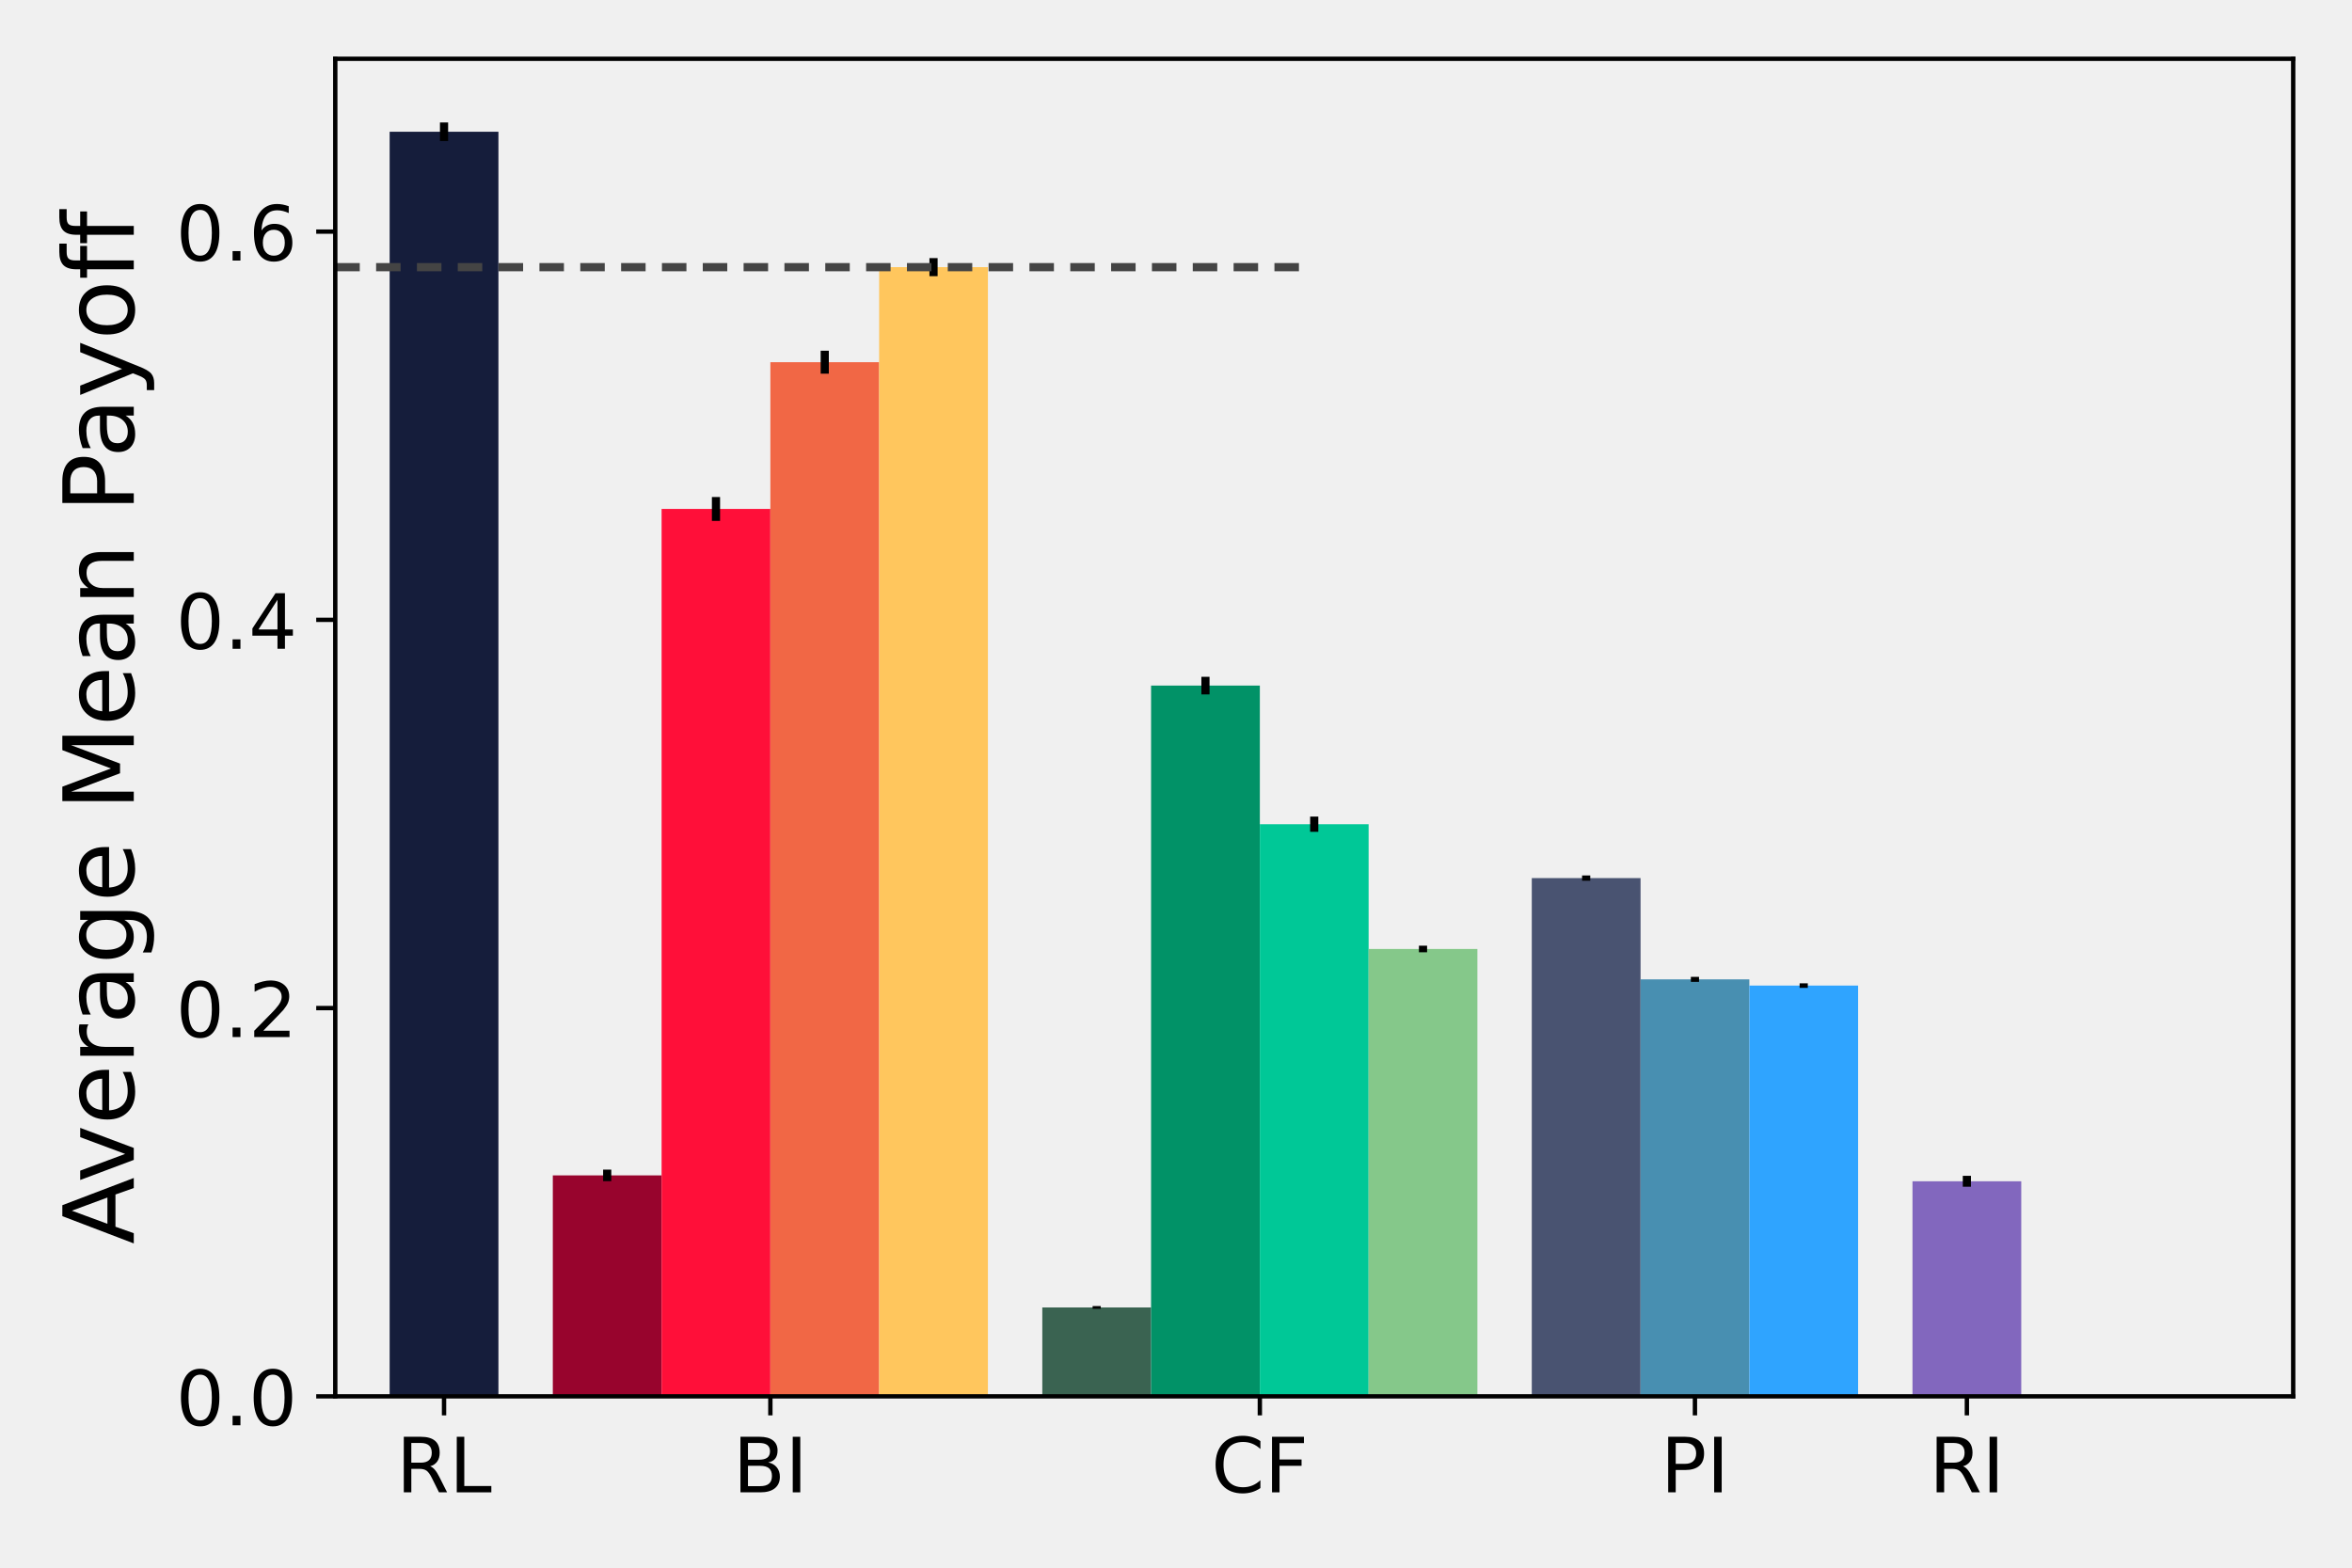
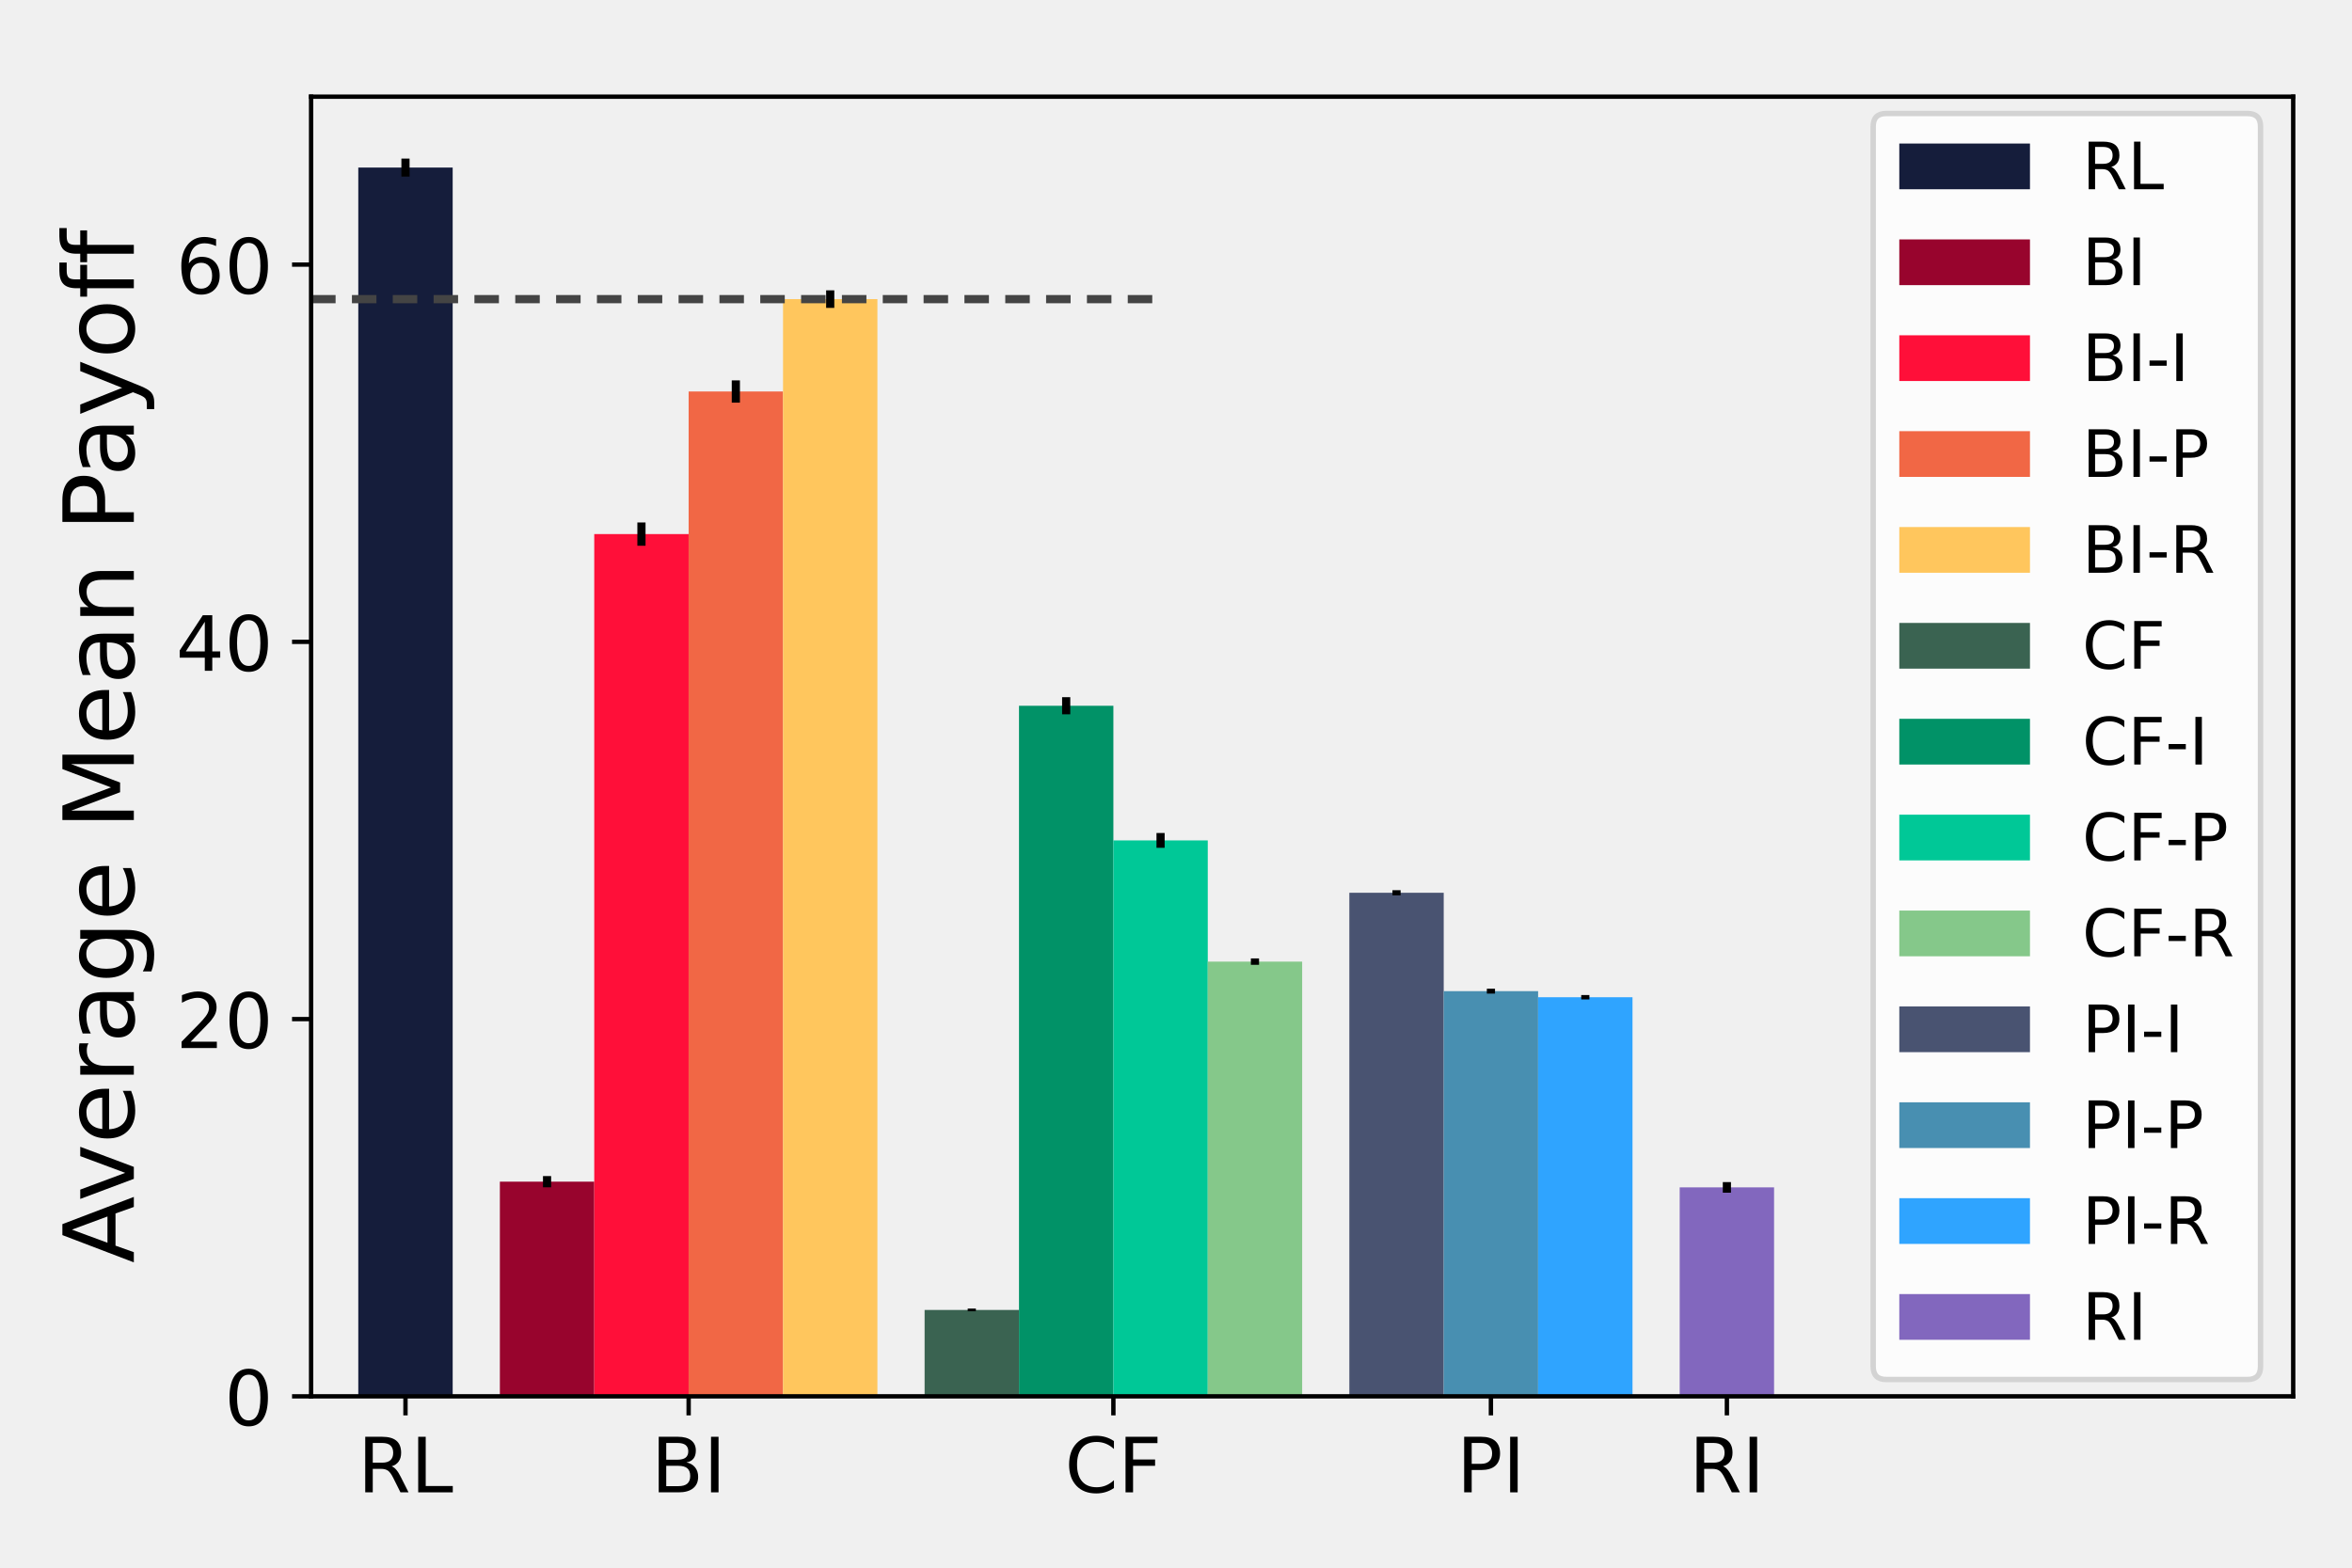
<svg xmlns="http://www.w3.org/2000/svg" xmlns:xlink="http://www.w3.org/1999/xlink" height="288pt" version="1.1" viewBox="0 0 432 288" width="432pt">
  <defs>
    <style type="text/css">*{stroke-linecap:butt;stroke-linejoin:round;}</style>
  </defs>
  <g id="figure_1">
    <g id="patch_1">
      <path d="M 0 288  L 432 288  L 432 0  L 0 0  z " style="fill:none;" />
    </g>
    <g id="axes_1">
      <g id="patch_2">
-         <path d="M 61.58 256.52  L 421.2 256.52  L 421.2 10.8  L 61.58 10.8  z " style="fill:none;" />
+         <path d="M 57.14 256.52  L 421.2 256.52  L 421.2 17.76  L 57.14 17.76  z " style="fill:none;" />
      </g>
      <g id="patch_3">
-         <path clip-path="url(#p130cad363d)" d="M 71.569 256.52  L 91.548 256.52  L 91.548 24.202  L 71.569 24.202  z " style="fill:#151d3b;" />
+         <path clip-path="url(#p5660dd20ec)" d="M 65.808 256.52  L 83.144 256.52  L 83.144 30.783  L 65.808 30.783  z " style="fill:#151d3b;" />
      </g>
      <g id="patch_4">
-         <path clip-path="url(#p130cad363d)" d="M 101.538 256.52  L 121.517 256.52  L 121.517 215.934  L 101.538 215.934  z " style="fill:#98042d;" />
+         <path clip-path="url(#p5660dd20ec)" d="M 91.812 256.52  L 109.149 256.52  L 109.149 217.084  L 91.812 217.084  z " style="fill:#98042d;" />
      </g>
      <g id="patch_5">
-         <path clip-path="url(#p130cad363d)" d="M 121.517 256.52  L 141.496 256.52  L 141.496 93.501  L 121.517 93.501  z " style="fill:#ff0f39;" />
+         <path clip-path="url(#p5660dd20ec)" d="M 109.149 256.52  L 126.485 256.52  L 126.485 98.119  L 109.149 98.119  z " style="fill:#ff0f39;" />
      </g>
      <g id="patch_6">
-         <path clip-path="url(#p130cad363d)" d="M 141.496 256.52  L 161.474 256.52  L 161.474 66.542  L 141.496 66.542  z " style="fill:#f16745;" />
+         <path clip-path="url(#p5660dd20ec)" d="M 126.485 256.52  L 143.821 256.52  L 143.821 71.924  L 126.485 71.924  z " style="fill:#f16745;" />
      </g>
      <g id="patch_7">
-         <path clip-path="url(#p130cad363d)" d="M 161.474 256.52  L 181.453 256.52  L 181.453 49.08  L 161.474 49.08  z " style="fill:#ffc65d;" />
+         <path clip-path="url(#p5660dd20ec)" d="M 143.821 256.52  L 161.157 256.52  L 161.157 54.955  L 143.821 54.955  z " style="fill:#ffc65d;" />
      </g>
      <g id="patch_8">
-         <path clip-path="url(#p130cad363d)" d="M 191.443 256.52  L 211.422 256.52  L 211.422 240.189  L 191.443 240.189  z " style="fill:#3a6351;" />
+         <path clip-path="url(#p5660dd20ec)" d="M 169.825 256.52  L 187.161 256.52  L 187.161 240.651  L 169.825 240.651  z " style="fill:#3a6351;" />
      </g>
      <g id="patch_9">
-         <path clip-path="url(#p130cad363d)" d="M 211.422 256.52  L 231.401 256.52  L 231.401 125.953  L 211.422 125.953  z " style="fill:#019267;" />
+         <path clip-path="url(#p5660dd20ec)" d="M 187.161 256.52  L 204.498 256.52  L 204.498 129.652  L 187.161 129.652  z " style="fill:#019267;" />
      </g>
      <g id="patch_10">
-         <path clip-path="url(#p130cad363d)" d="M 231.401 256.52  L 251.379 256.52  L 251.379 151.416  L 231.401 151.416  z " style="fill:#00c897;" />
+         <path clip-path="url(#p5660dd20ec)" d="M 204.498 256.52  L 221.834 256.52  L 221.834 154.393  L 204.498 154.393  z " style="fill:#00c897;" />
      </g>
      <g id="patch_11">
-         <path clip-path="url(#p130cad363d)" d="M 251.379 256.52  L 271.358 256.52  L 271.358 174.334  L 251.379 174.334  z " style="fill:#85c88a;" />
+         <path clip-path="url(#p5660dd20ec)" d="M 221.834 256.52  L 239.17 256.52  L 239.17 176.662  L 221.834 176.662  z " style="fill:#85c88a;" />
      </g>
      <g id="patch_12">
-         <path clip-path="url(#p130cad363d)" d="M 281.348 256.52  L 301.327 256.52  L 301.327 161.315  L 281.348 161.315  z " style="fill:#495371;" />
+         <path clip-path="url(#p5660dd20ec)" d="M 247.838 256.52  L 265.174 256.52  L 265.174 164.012  L 247.838 164.012  z " style="fill:#495371;" />
      </g>
      <g id="patch_13">
-         <path clip-path="url(#p130cad363d)" d="M 301.327 256.52  L 321.306 256.52  L 321.306 179.919  L 301.327 179.919  z " style="fill:#488fb1;" />
+         <path clip-path="url(#p5660dd20ec)" d="M 265.174 256.52  L 282.51 256.52  L 282.51 182.089  L 265.174 182.089  z " style="fill:#488fb1;" />
      </g>
      <g id="patch_14">
-         <path clip-path="url(#p130cad363d)" d="M 321.306 256.52  L 341.284 256.52  L 341.284 181.065  L 321.306 181.065  z " style="fill:#2fa4ff;" />
+         <path clip-path="url(#p5660dd20ec)" d="M 282.51 256.52  L 299.847 256.52  L 299.847 183.202  L 282.51 183.202  z " style="fill:#2fa4ff;" />
      </g>
      <g id="patch_15">
-         <path clip-path="url(#p130cad363d)" d="M 351.274 256.52  L 371.253 256.52  L 371.253 217.017  L 351.274 217.017  z " style="fill:#8267be;" />
+         <path clip-path="url(#p5660dd20ec)" d="M 308.515 256.52  L 325.851 256.52  L 325.851 218.136  L 308.515 218.136  z " style="fill:#8267be;" />
      </g>
      <g id="matplotlib.axis_1">
        <g id="xtick_1">
          <g id="line2d_1">
            <defs>
-               <path d="M 0 0  L 0 3.5  " id="mcaa1f9b601" style="stroke:#000000;stroke-width:0.8;" />
+               <path d="M 0 0  L 0 3.5  " id="m70859bfc08" style="stroke:#000000;stroke-width:0.8;" />
            </defs>
            <g>
-               <use style="stroke:#000000;stroke-width:0.8;" x="81.559" xlink:href="#mcaa1f9b601" y="256.52" />
+               <use style="stroke:#000000;stroke-width:0.8;" x="74.476" xlink:href="#m70859bfc08" y="256.52" />
            </g>
          </g>
          <g id="text_1">
-             <g transform="translate(72.79467 274.1578)scale(0.14 -0.14)">
+             <g transform="translate(65.71197 274.1578)scale(0.14 -0.14)">
              <defs>
                <path d="M 2841 2188  Q 3044 2119 3236 1894  Q 3428 1669 3622 1275  L 4263 0  L 3584 0  L 2988 1197  Q 2756 1666 2539 1819  Q 2322 1972 1947 1972  L 1259 1972  L 1259 0  L 628 0  L 628 4666  L 2053 4666  Q 2853 4666 3247 4331  Q 3641 3997 3641 3322  Q 3641 2881 3436 2590  Q 3231 2300 2841 2188  z M 1259 4147  L 1259 2491  L 2053 2491  Q 2509 2491 2742 2702  Q 2975 2913 2975 3322  Q 2975 3731 2742 3939  Q 2509 4147 2053 4147  L 1259 4147  z " id="DejaVuSans-52" transform="scale(0.015625)" />
                <path d="M 628 4666  L 1259 4666  L 1259 531  L 3531 531  L 3531 0  L 628 0  L 628 4666  z " id="DejaVuSans-4c" transform="scale(0.015625)" />
              </defs>
              <use xlink:href="#DejaVuSans-52" />
              <use x="69.482" xlink:href="#DejaVuSans-4c" />
            </g>
          </g>
        </g>
        <g id="xtick_2">
          <g id="line2d_2">
            <g>
-               <use style="stroke:#000000;stroke-width:0.8;" x="141.496" xlink:href="#mcaa1f9b601" y="256.52" />
+               <use style="stroke:#000000;stroke-width:0.8;" x="126.485" xlink:href="#m70859bfc08" y="256.52" />
            </g>
          </g>
          <g id="text_2">
-             <g transform="translate(134.6279 274.1578)scale(0.14 -0.14)">
+             <g transform="translate(119.6171 274.1578)scale(0.14 -0.14)">
              <defs>
                <path d="M 1259 2228  L 1259 519  L 2272 519  Q 2781 519 3026 730  Q 3272 941 3272 1375  Q 3272 1813 3026 2020  Q 2781 2228 2272 2228  L 1259 2228  z M 1259 4147  L 1259 2741  L 2194 2741  Q 2656 2741 2882 2914  Q 3109 3088 3109 3444  Q 3109 3797 2882 3972  Q 2656 4147 2194 4147  L 1259 4147  z M 628 4666  L 2241 4666  Q 2963 4666 3353 4366  Q 3744 4066 3744 3513  Q 3744 3084 3544 2831  Q 3344 2578 2956 2516  Q 3422 2416 3680 2098  Q 3938 1781 3938 1306  Q 3938 681 3513 340  Q 3088 0 2303 0  L 628 0  L 628 4666  z " id="DejaVuSans-42" transform="scale(0.015625)" />
                <path d="M 628 4666  L 1259 4666  L 1259 0  L 628 0  L 628 4666  z " id="DejaVuSans-49" transform="scale(0.015625)" />
              </defs>
              <use xlink:href="#DejaVuSans-42" />
              <use x="68.604" xlink:href="#DejaVuSans-49" />
            </g>
          </g>
        </g>
        <g id="xtick_3">
          <g id="line2d_3">
            <g>
-               <use style="stroke:#000000;stroke-width:0.8;" x="231.401" xlink:href="#mcaa1f9b601" y="256.52" />
+               <use style="stroke:#000000;stroke-width:0.8;" x="204.498" xlink:href="#m70859bfc08" y="256.52" />
            </g>
          </g>
          <g id="text_3">
-             <g transform="translate(222.4865 274.1578)scale(0.14 -0.14)">
+             <g transform="translate(195.5836 274.1578)scale(0.14 -0.14)">
              <defs>
                <path d="M 4122 4306  L 4122 3641  Q 3803 3938 3442 4084  Q 3081 4231 2675 4231  Q 1875 4231 1450 3742  Q 1025 3253 1025 2328  Q 1025 1406 1450 917  Q 1875 428 2675 428  Q 3081 428 3442 575  Q 3803 722 4122 1019  L 4122 359  Q 3791 134 3420 21  Q 3050 -91 2638 -91  Q 1578 -91 968 557  Q 359 1206 359 2328  Q 359 3453 968 4101  Q 1578 4750 2638 4750  Q 3056 4750 3426 4639  Q 3797 4528 4122 4306  z " id="DejaVuSans-43" transform="scale(0.015625)" />
                <path d="M 628 4666  L 3309 4666  L 3309 4134  L 1259 4134  L 1259 2759  L 3109 2759  L 3109 2228  L 1259 2228  L 1259 0  L 628 0  L 628 4666  z " id="DejaVuSans-46" transform="scale(0.015625)" />
              </defs>
              <use xlink:href="#DejaVuSans-43" />
              <use x="69.824" xlink:href="#DejaVuSans-46" />
            </g>
          </g>
        </g>
        <g id="xtick_4">
          <g id="line2d_4">
            <g>
-               <use style="stroke:#000000;stroke-width:0.8;" x="311.316" xlink:href="#mcaa1f9b601" y="256.52" />
+               <use style="stroke:#000000;stroke-width:0.8;" x="273.842" xlink:href="#m70859bfc08" y="256.52" />
            </g>
          </g>
          <g id="text_4">
-             <g transform="translate(305.0303 274.1578)scale(0.14 -0.14)">
+             <g transform="translate(267.5566 274.1578)scale(0.14 -0.14)">
              <defs>
                <path d="M 1259 4147  L 1259 2394  L 2053 2394  Q 2494 2394 2734 2622  Q 2975 2850 2975 3272  Q 2975 3691 2734 3919  Q 2494 4147 2053 4147  L 1259 4147  z M 628 4666  L 2053 4666  Q 2838 4666 3239 4311  Q 3641 3956 3641 3272  Q 3641 2581 3239 2228  Q 2838 1875 2053 1875  L 1259 1875  L 1259 0  L 628 0  L 628 4666  z " id="DejaVuSans-50" transform="scale(0.015625)" />
              </defs>
              <use xlink:href="#DejaVuSans-50" />
              <use x="60.303" xlink:href="#DejaVuSans-49" />
            </g>
          </g>
        </g>
        <g id="xtick_5">
          <g id="line2d_5">
            <g>
-               <use style="stroke:#000000;stroke-width:0.8;" x="361.263" xlink:href="#mcaa1f9b601" y="256.52" />
+               <use style="stroke:#000000;stroke-width:0.8;" x="317.183" xlink:href="#m70859bfc08" y="256.52" />
            </g>
          </g>
          <g id="text_5">
-             <g transform="translate(354.3344 274.1578)scale(0.14 -0.14)">
+             <g transform="translate(310.254 274.1578)scale(0.14 -0.14)">
              <use xlink:href="#DejaVuSans-52" />
              <use x="69.482" xlink:href="#DejaVuSans-49" />
            </g>
          </g>
        </g>
      </g>
      <g id="matplotlib.axis_2">
        <g id="ytick_1">
          <g id="line2d_6">
            <defs>
-               <path d="M 0 0  L -3.5 0  " id="m32a6c9074b" style="stroke:#000000;stroke-width:0.8;" />
+               <path d="M 0 0  L -3.5 0  " id="m1082083382" style="stroke:#000000;stroke-width:0.8;" />
            </defs>
            <g>
-               <use style="stroke:#000000;stroke-width:0.8;" x="61.58" xlink:href="#m32a6c9074b" y="256.52" />
+               <use style="stroke:#000000;stroke-width:0.8;" x="57.14" xlink:href="#m1082083382" y="256.52" />
            </g>
          </g>
          <g id="text_6">
-             <g transform="translate(32.31562 261.8389)scale(0.14 -0.14)">
+             <g transform="translate(41.2325 261.8389)scale(0.14 -0.14)">
              <defs>
                <path d="M 2034 4250  Q 1547 4250 1301 3770  Q 1056 3291 1056 2328  Q 1056 1369 1301 889  Q 1547 409 2034 409  Q 2525 409 2770 889  Q 3016 1369 3016 2328  Q 3016 3291 2770 3770  Q 2525 4250 2034 4250  z M 2034 4750  Q 2819 4750 3233 4129  Q 3647 3509 3647 2328  Q 3647 1150 3233 529  Q 2819 -91 2034 -91  Q 1250 -91 836 529  Q 422 1150 422 2328  Q 422 3509 836 4129  Q 1250 4750 2034 4750  z " id="DejaVuSans-30" transform="scale(0.015625)" />
-                 <path d="M 684 794  L 1344 794  L 1344 0  L 684 0  L 684 794  z " id="DejaVuSans-2e" transform="scale(0.015625)" />
              </defs>
              <use xlink:href="#DejaVuSans-30" />
-               <use x="63.623" xlink:href="#DejaVuSans-2e" />
-               <use x="95.41" xlink:href="#DejaVuSans-30" />
            </g>
          </g>
        </g>
        <g id="ytick_2">
          <g id="line2d_7">
            <g>
-               <use style="stroke:#000000;stroke-width:0.8;" x="61.58" xlink:href="#m32a6c9074b" y="185.196" />
+               <use style="stroke:#000000;stroke-width:0.8;" x="57.14" xlink:href="#m1082083382" y="187.216" />
            </g>
          </g>
          <g id="text_7">
-             <g transform="translate(32.31562 190.5145)scale(0.14 -0.14)">
+             <g transform="translate(32.325 192.5347)scale(0.14 -0.14)">
              <defs>
                <path d="M 1228 531  L 3431 531  L 3431 0  L 469 0  L 469 531  Q 828 903 1448 1529  Q 2069 2156 2228 2338  Q 2531 2678 2651 2914  Q 2772 3150 2772 3378  Q 2772 3750 2511 3984  Q 2250 4219 1831 4219  Q 1534 4219 1204 4116  Q 875 4013 500 3803  L 500 4441  Q 881 4594 1212 4672  Q 1544 4750 1819 4750  Q 2544 4750 2975 4387  Q 3406 4025 3406 3419  Q 3406 3131 3298 2873  Q 3191 2616 2906 2266  Q 2828 2175 2409 1742  Q 1991 1309 1228 531  z " id="DejaVuSans-32" transform="scale(0.015625)" />
              </defs>
-               <use xlink:href="#DejaVuSans-30" />
-               <use x="63.623" xlink:href="#DejaVuSans-2e" />
-               <use x="95.41" xlink:href="#DejaVuSans-32" />
+               <use xlink:href="#DejaVuSans-32" />
+               <use x="63.623" xlink:href="#DejaVuSans-30" />
            </g>
          </g>
        </g>
        <g id="ytick_3">
          <g id="line2d_8">
            <g>
-               <use style="stroke:#000000;stroke-width:0.8;" x="61.58" xlink:href="#m32a6c9074b" y="113.871" />
+               <use style="stroke:#000000;stroke-width:0.8;" x="57.14" xlink:href="#m1082083382" y="117.912" />
            </g>
          </g>
          <g id="text_8">
-             <g transform="translate(32.31562 119.1901)scale(0.14 -0.14)">
+             <g transform="translate(32.325 123.2305)scale(0.14 -0.14)">
              <defs>
                <path d="M 2419 4116  L 825 1625  L 2419 1625  L 2419 4116  z M 2253 4666  L 3047 4666  L 3047 1625  L 3713 1625  L 3713 1100  L 3047 1100  L 3047 0  L 2419 0  L 2419 1100  L 313 1100  L 313 1709  L 2253 4666  z " id="DejaVuSans-34" transform="scale(0.015625)" />
              </defs>
-               <use xlink:href="#DejaVuSans-30" />
-               <use x="63.623" xlink:href="#DejaVuSans-2e" />
-               <use x="95.41" xlink:href="#DejaVuSans-34" />
+               <use xlink:href="#DejaVuSans-34" />
+               <use x="63.623" xlink:href="#DejaVuSans-30" />
            </g>
          </g>
        </g>
        <g id="ytick_4">
          <g id="line2d_9">
            <g>
-               <use style="stroke:#000000;stroke-width:0.8;" x="61.58" xlink:href="#m32a6c9074b" y="42.547" />
+               <use style="stroke:#000000;stroke-width:0.8;" x="57.14" xlink:href="#m1082083382" y="48.607" />
            </g>
          </g>
          <g id="text_9">
-             <g transform="translate(32.31562 47.86568)scale(0.14 -0.14)">
+             <g transform="translate(32.325 53.92637)scale(0.14 -0.14)">
              <defs>
                <path d="M 2113 2584  Q 1688 2584 1439 2293  Q 1191 2003 1191 1497  Q 1191 994 1439 701  Q 1688 409 2113 409  Q 2538 409 2786 701  Q 3034 994 3034 1497  Q 3034 2003 2786 2293  Q 2538 2584 2113 2584  z M 3366 4563  L 3366 3988  Q 3128 4100 2886 4159  Q 2644 4219 2406 4219  Q 1781 4219 1451 3797  Q 1122 3375 1075 2522  Q 1259 2794 1537 2939  Q 1816 3084 2150 3084  Q 2853 3084 3261 2657  Q 3669 2231 3669 1497  Q 3669 778 3244 343  Q 2819 -91 2113 -91  Q 1303 -91 875 529  Q 447 1150 447 2328  Q 447 3434 972 4092  Q 1497 4750 2381 4750  Q 2619 4750 2861 4703  Q 3103 4656 3366 4563  z " id="DejaVuSans-36" transform="scale(0.015625)" />
              </defs>
-               <use xlink:href="#DejaVuSans-30" />
-               <use x="63.623" xlink:href="#DejaVuSans-2e" />
-               <use x="95.41" xlink:href="#DejaVuSans-36" />
+               <use xlink:href="#DejaVuSans-36" />
+               <use x="63.623" xlink:href="#DejaVuSans-30" />
            </g>
          </g>
        </g>
        <g id="text_10">
-           <g transform="translate(24.57219 228.5692)rotate(-90)scale(0.18 -0.18)">
+           <g transform="translate(24.58156 232.0492)rotate(-90)scale(0.18 -0.18)">
            <defs>
              <path d="M 2188 4044  L 1331 1722  L 3047 1722  L 2188 4044  z M 1831 4666  L 2547 4666  L 4325 0  L 3669 0  L 3244 1197  L 1141 1197  L 716 0  L 50 0  L 1831 4666  z " id="DejaVuSans-41" transform="scale(0.015625)" />
              <path d="M 191 3500  L 800 3500  L 1894 563  L 2988 3500  L 3597 3500  L 2284 0  L 1503 0  L 191 3500  z " id="DejaVuSans-76" transform="scale(0.015625)" />
              <path d="M 3597 1894  L 3597 1613  L 953 1613  Q 991 1019 1311 708  Q 1631 397 2203 397  Q 2534 397 2845 478  Q 3156 559 3463 722  L 3463 178  Q 3153 47 2828 -22  Q 2503 -91 2169 -91  Q 1331 -91 842 396  Q 353 884 353 1716  Q 353 2575 817 3079  Q 1281 3584 2069 3584  Q 2775 3584 3186 3129  Q 3597 2675 3597 1894  z M 3022 2063  Q 3016 2534 2758 2815  Q 2500 3097 2075 3097  Q 1594 3097 1305 2825  Q 1016 2553 972 2059  L 3022 2063  z " id="DejaVuSans-65" transform="scale(0.015625)" />
              <path d="M 2631 2963  Q 2534 3019 2420 3045  Q 2306 3072 2169 3072  Q 1681 3072 1420 2755  Q 1159 2438 1159 1844  L 1159 0  L 581 0  L 581 3500  L 1159 3500  L 1159 2956  Q 1341 3275 1631 3429  Q 1922 3584 2338 3584  Q 2397 3584 2469 3576  Q 2541 3569 2628 3553  L 2631 2963  z " id="DejaVuSans-72" transform="scale(0.015625)" />
              <path d="M 2194 1759  Q 1497 1759 1228 1600  Q 959 1441 959 1056  Q 959 750 1161 570  Q 1363 391 1709 391  Q 2188 391 2477 730  Q 2766 1069 2766 1631  L 2766 1759  L 2194 1759  z M 3341 1997  L 3341 0  L 2766 0  L 2766 531  Q 2569 213 2275 61  Q 1981 -91 1556 -91  Q 1019 -91 701 211  Q 384 513 384 1019  Q 384 1609 779 1909  Q 1175 2209 1959 2209  L 2766 2209  L 2766 2266  Q 2766 2663 2505 2880  Q 2244 3097 1772 3097  Q 1472 3097 1187 3025  Q 903 2953 641 2809  L 641 3341  Q 956 3463 1253 3523  Q 1550 3584 1831 3584  Q 2591 3584 2966 3190  Q 3341 2797 3341 1997  z " id="DejaVuSans-61" transform="scale(0.015625)" />
              <path d="M 2906 1791  Q 2906 2416 2648 2759  Q 2391 3103 1925 3103  Q 1463 3103 1205 2759  Q 947 2416 947 1791  Q 947 1169 1205 825  Q 1463 481 1925 481  Q 2391 481 2648 825  Q 2906 1169 2906 1791  z M 3481 434  Q 3481 -459 3084 -895  Q 2688 -1331 1869 -1331  Q 1566 -1331 1297 -1286  Q 1028 -1241 775 -1147  L 775 -588  Q 1028 -725 1275 -790  Q 1522 -856 1778 -856  Q 2344 -856 2625 -561  Q 2906 -266 2906 331  L 2906 616  Q 2728 306 2450 153  Q 2172 0 1784 0  Q 1141 0 747 490  Q 353 981 353 1791  Q 353 2603 747 3093  Q 1141 3584 1784 3584  Q 2172 3584 2450 3431  Q 2728 3278 2906 2969  L 2906 3500  L 3481 3500  L 3481 434  z " id="DejaVuSans-67" transform="scale(0.015625)" />
              <path id="DejaVuSans-20" transform="scale(0.015625)" />
              <path d="M 628 4666  L 1569 4666  L 2759 1491  L 3956 4666  L 4897 4666  L 4897 0  L 4281 0  L 4281 4097  L 3078 897  L 2444 897  L 1241 4097  L 1241 0  L 628 0  L 628 4666  z " id="DejaVuSans-4d" transform="scale(0.015625)" />
              <path d="M 3513 2113  L 3513 0  L 2938 0  L 2938 2094  Q 2938 2591 2744 2837  Q 2550 3084 2163 3084  Q 1697 3084 1428 2787  Q 1159 2491 1159 1978  L 1159 0  L 581 0  L 581 3500  L 1159 3500  L 1159 2956  Q 1366 3272 1645 3428  Q 1925 3584 2291 3584  Q 2894 3584 3203 3211  Q 3513 2838 3513 2113  z " id="DejaVuSans-6e" transform="scale(0.015625)" />
              <path d="M 2059 -325  Q 1816 -950 1584 -1140  Q 1353 -1331 966 -1331  L 506 -1331  L 506 -850  L 844 -850  Q 1081 -850 1212 -737  Q 1344 -625 1503 -206  L 1606 56  L 191 3500  L 800 3500  L 1894 763  L 2988 3500  L 3597 3500  L 2059 -325  z " id="DejaVuSans-79" transform="scale(0.015625)" />
              <path d="M 1959 3097  Q 1497 3097 1228 2736  Q 959 2375 959 1747  Q 959 1119 1226 758  Q 1494 397 1959 397  Q 2419 397 2687 759  Q 2956 1122 2956 1747  Q 2956 2369 2687 2733  Q 2419 3097 1959 3097  z M 1959 3584  Q 2709 3584 3137 3096  Q 3566 2609 3566 1747  Q 3566 888 3137 398  Q 2709 -91 1959 -91  Q 1206 -91 779 398  Q 353 888 353 1747  Q 353 2609 779 3096  Q 1206 3584 1959 3584  z " id="DejaVuSans-6f" transform="scale(0.015625)" />
              <path d="M 2375 4863  L 2375 4384  L 1825 4384  Q 1516 4384 1395 4259  Q 1275 4134 1275 3809  L 1275 3500  L 2222 3500  L 2222 3053  L 1275 3053  L 1275 0  L 697 0  L 697 3053  L 147 3053  L 147 3500  L 697 3500  L 697 3744  Q 697 4328 969 4595  Q 1241 4863 1831 4863  L 2375 4863  z " id="DejaVuSans-66" transform="scale(0.015625)" />
            </defs>
            <use xlink:href="#DejaVuSans-41" />
            <use x="62.533" xlink:href="#DejaVuSans-76" />
            <use x="121.713" xlink:href="#DejaVuSans-65" />
            <use x="183.236" xlink:href="#DejaVuSans-72" />
            <use x="224.35" xlink:href="#DejaVuSans-61" />
            <use x="285.629" xlink:href="#DejaVuSans-67" />
            <use x="349.105" xlink:href="#DejaVuSans-65" />
            <use x="410.629" xlink:href="#DejaVuSans-20" />
            <use x="442.416" xlink:href="#DejaVuSans-4d" />
            <use x="528.695" xlink:href="#DejaVuSans-65" />
            <use x="590.219" xlink:href="#DejaVuSans-61" />
            <use x="651.498" xlink:href="#DejaVuSans-6e" />
            <use x="714.877" xlink:href="#DejaVuSans-20" />
            <use x="746.664" xlink:href="#DejaVuSans-50" />
            <use x="802.467" xlink:href="#DejaVuSans-61" />
            <use x="863.746" xlink:href="#DejaVuSans-79" />
            <use x="922.926" xlink:href="#DejaVuSans-6f" />
            <use x="984.107" xlink:href="#DejaVuSans-66" />
            <use x="1019.312" xlink:href="#DejaVuSans-66" />
          </g>
        </g>
      </g>
      <g id="LineCollection_1">
-         <path clip-path="url(#p130cad363d)" d="M 81.559 25.903  L 81.559 22.501  " style="fill:none;stroke:#000000;stroke-width:1.5;" />
+         <path clip-path="url(#p5660dd20ec)" d="M 74.476 32.436  L 74.476 29.13  " style="fill:none;stroke:#000000;stroke-width:1.5;" />
      </g>
      <g id="LineCollection_2">
-         <path clip-path="url(#p130cad363d)" d="M 111.527 216.996  L 111.527 214.873  " style="fill:none;stroke:#000000;stroke-width:1.5;" />
+         <path clip-path="url(#p5660dd20ec)" d="M 100.48 218.115  L 100.48 216.053  " style="fill:none;stroke:#000000;stroke-width:1.5;" />
      </g>
      <g id="LineCollection_3">
-         <path clip-path="url(#p130cad363d)" d="M 131.506 95.698  L 131.506 91.304  " style="fill:none;stroke:#000000;stroke-width:1.5;" />
+         <path clip-path="url(#p5660dd20ec)" d="M 117.817 100.253  L 117.817 95.984  " style="fill:none;stroke:#000000;stroke-width:1.5;" />
      </g>
      <g id="LineCollection_4">
-         <path clip-path="url(#p130cad363d)" d="M 151.485 68.649  L 151.485 64.436  " style="fill:none;stroke:#000000;stroke-width:1.5;" />
+         <path clip-path="url(#p5660dd20ec)" d="M 135.153 73.97  L 135.153 69.877  " style="fill:none;stroke:#000000;stroke-width:1.5;" />
      </g>
      <g id="LineCollection_5">
-         <path clip-path="url(#p130cad363d)" d="M 171.464 50.739  L 171.464 47.421  " style="fill:none;stroke:#000000;stroke-width:1.5;" />
+         <path clip-path="url(#p5660dd20ec)" d="M 152.489 56.567  L 152.489 53.343  " style="fill:none;stroke:#000000;stroke-width:1.5;" />
      </g>
      <g id="LineCollection_6">
-         <path clip-path="url(#p130cad363d)" d="M 201.432 240.444  L 201.432 239.934  " style="fill:none;stroke:#000000;stroke-width:1.5;" />
+         <path clip-path="url(#p5660dd20ec)" d="M 178.493 240.899  L 178.493 240.404  " style="fill:none;stroke:#000000;stroke-width:1.5;" />
      </g>
      <g id="LineCollection_7">
-         <path clip-path="url(#p130cad363d)" d="M 221.411 127.568  L 221.411 124.339  " style="fill:none;stroke:#000000;stroke-width:1.5;" />
+         <path clip-path="url(#p5660dd20ec)" d="M 195.83 131.22  L 195.83 128.083  " style="fill:none;stroke:#000000;stroke-width:1.5;" />
      </g>
      <g id="LineCollection_8">
-         <path clip-path="url(#p130cad363d)" d="M 241.39 152.814  L 241.39 150.019  " style="fill:none;stroke:#000000;stroke-width:1.5;" />
+         <path clip-path="url(#p5660dd20ec)" d="M 213.166 155.751  L 213.166 153.035  " style="fill:none;stroke:#000000;stroke-width:1.5;" />
      </g>
      <g id="LineCollection_9">
-         <path clip-path="url(#p130cad363d)" d="M 261.369 174.938  L 261.369 173.73  " style="fill:none;stroke:#000000;stroke-width:1.5;" />
+         <path clip-path="url(#p5660dd20ec)" d="M 230.502 177.248  L 230.502 176.075  " style="fill:none;stroke:#000000;stroke-width:1.5;" />
      </g>
      <g id="LineCollection_10">
-         <path clip-path="url(#p130cad363d)" d="M 291.337 161.802  L 291.337 160.829  " style="fill:none;stroke:#000000;stroke-width:1.5;" />
+         <path clip-path="url(#p5660dd20ec)" d="M 256.506 164.485  L 256.506 163.539  " style="fill:none;stroke:#000000;stroke-width:1.5;" />
      </g>
      <g id="LineCollection_11">
-         <path clip-path="url(#p130cad363d)" d="M 311.316 180.381  L 311.316 179.457  " style="fill:none;stroke:#000000;stroke-width:1.5;" />
+         <path clip-path="url(#p5660dd20ec)" d="M 273.842 182.538  L 273.842 181.64  " style="fill:none;stroke:#000000;stroke-width:1.5;" />
      </g>
      <g id="LineCollection_12">
-         <path clip-path="url(#p130cad363d)" d="M 331.295 181.482  L 331.295 180.647  " style="fill:none;stroke:#000000;stroke-width:1.5;" />
+         <path clip-path="url(#p5660dd20ec)" d="M 291.179 183.607  L 291.179 182.796  " style="fill:none;stroke:#000000;stroke-width:1.5;" />
      </g>
      <g id="LineCollection_13">
-         <path clip-path="url(#p130cad363d)" d="M 361.263 218.021  L 361.263 216.013  " style="fill:none;stroke:#000000;stroke-width:1.5;" />
+         <path clip-path="url(#p5660dd20ec)" d="M 317.183 219.111  L 317.183 217.16  " style="fill:none;stroke:#000000;stroke-width:1.5;" />
      </g>
      <g id="LineCollection_14">
-         <path clip-path="url(#p130cad363d)" d="M 61.58 49.08  L 241.39 49.08  " style="fill:none;stroke:#444444;stroke-dasharray:4.5,3;stroke-dashoffset:0;stroke-width:1.5;" />
+         <path clip-path="url(#p5660dd20ec)" d="M 57.14 54.955  L 213.166 54.955  " style="fill:none;stroke:#444444;stroke-dasharray:4.5,3;stroke-dashoffset:0;stroke-width:1.5;" />
      </g>
      <g id="patch_16">
-         <path d="M 61.58 256.52  L 61.58 10.8  " style="fill:none;stroke:#000000;stroke-linecap:square;stroke-linejoin:miter;stroke-width:0.8;" />
+         <path d="M 57.14 256.52  L 57.14 17.76  " style="fill:none;stroke:#000000;stroke-linecap:square;stroke-linejoin:miter;stroke-width:0.8;" />
      </g>
      <g id="patch_17">
-         <path d="M 421.2 256.52  L 421.2 10.8  " style="fill:none;stroke:#000000;stroke-linecap:square;stroke-linejoin:miter;stroke-width:0.8;" />
+         <path d="M 421.2 256.52  L 421.2 17.76  " style="fill:none;stroke:#000000;stroke-linecap:square;stroke-linejoin:miter;stroke-width:0.8;" />
      </g>
      <g id="patch_18">
-         <path d="M 61.58 256.52  L 421.2 256.52  " style="fill:none;stroke:#000000;stroke-linecap:square;stroke-linejoin:miter;stroke-width:0.8;" />
+         <path d="M 57.14 256.52  L 421.2 256.52  " style="fill:none;stroke:#000000;stroke-linecap:square;stroke-linejoin:miter;stroke-width:0.8;" />
      </g>
      <g id="patch_19">
-         <path d="M 61.58 10.8  L 421.2 10.8  " style="fill:none;stroke:#000000;stroke-linecap:square;stroke-linejoin:miter;stroke-width:0.8;" />
+         <path d="M 57.14 17.76  L 421.2 17.76  " style="fill:none;stroke:#000000;stroke-linecap:square;stroke-linejoin:miter;stroke-width:0.8;" />
+       </g>
+       <g id="legend_1">
+         <g id="patch_20">
+           <path d="M 346.451 253.429  L 412.8 253.429  Q 415.2 253.429 415.2 251.029  L 415.2 23.251  Q 415.2 20.851 412.8 20.851  L 346.451 20.851  Q 344.051 20.851 344.051 23.251  L 344.051 251.029  Q 344.051 253.429 346.451 253.429  z " style="fill:#ffffff;opacity:0.8;stroke:#cccccc;stroke-linejoin:miter;" />
+         </g>
+         <g id="patch_21">
+           <path d="M 348.851 34.769  L 372.851 34.769  L 372.851 26.369  L 348.851 26.369  z " style="fill:#151d3b;" />
+         </g>
+         <g id="text_11">
+           <g transform="translate(382.4513 34.76875)scale(0.12 -0.12)">
+             <use xlink:href="#DejaVuSans-52" />
+             <use x="69.482" xlink:href="#DejaVuSans-4c" />
+           </g>
+         </g>
+         <g id="patch_22">
+           <path d="M 348.851 52.383  L 372.851 52.383  L 372.851 43.983  L 348.851 43.983  z " style="fill:#98042d;" />
+         </g>
+         <g id="text_12">
+           <g transform="translate(382.4513 52.3825)scale(0.12 -0.12)">
+             <use xlink:href="#DejaVuSans-42" />
+             <use x="68.604" xlink:href="#DejaVuSans-49" />
+           </g>
+         </g>
+         <g id="patch_23">
+           <path d="M 348.851 69.996  L 372.851 69.996  L 372.851 61.596  L 348.851 61.596  z " style="fill:#ff0f39;" />
+         </g>
+         <g id="text_13">
+           <g transform="translate(382.4513 69.99625)scale(0.12 -0.12)">
+             <defs>
+               <path d="M 313 2009  L 1997 2009  L 1997 1497  L 313 1497  L 313 2009  z " id="DejaVuSans-2d" transform="scale(0.015625)" />
+             </defs>
+             <use xlink:href="#DejaVuSans-42" />
+             <use x="68.604" xlink:href="#DejaVuSans-49" />
+             <use x="98.096" xlink:href="#DejaVuSans-2d" />
+             <use x="134.18" xlink:href="#DejaVuSans-49" />
+           </g>
+         </g>
+         <g id="patch_24">
+           <path d="M 348.851 87.61  L 372.851 87.61  L 372.851 79.21  L 348.851 79.21  z " style="fill:#f16745;" />
+         </g>
+         <g id="text_14">
+           <g transform="translate(382.4513 87.61)scale(0.12 -0.12)">
+             <use xlink:href="#DejaVuSans-42" />
+             <use x="68.604" xlink:href="#DejaVuSans-49" />
+             <use x="98.096" xlink:href="#DejaVuSans-2d" />
+             <use x="134.18" xlink:href="#DejaVuSans-50" />
+           </g>
+         </g>
+         <g id="patch_25">
+           <path d="M 348.851 105.224  L 372.851 105.224  L 372.851 96.824  L 348.851 96.824  z " style="fill:#ffc65d;" />
+         </g>
+         <g id="text_15">
+           <g transform="translate(382.4513 105.2237)scale(0.12 -0.12)">
+             <use xlink:href="#DejaVuSans-42" />
+             <use x="68.604" xlink:href="#DejaVuSans-49" />
+             <use x="98.096" xlink:href="#DejaVuSans-2d" />
+             <use x="134.18" xlink:href="#DejaVuSans-52" />
+           </g>
+         </g>
+         <g id="patch_26">
+           <path d="M 348.851 122.838  L 372.851 122.838  L 372.851 114.438  L 348.851 114.438  z " style="fill:#3a6351;" />
+         </g>
+         <g id="text_16">
+           <g transform="translate(382.4513 122.8375)scale(0.12 -0.12)">
+             <use xlink:href="#DejaVuSans-43" />
+             <use x="69.824" xlink:href="#DejaVuSans-46" />
+           </g>
+         </g>
+         <g id="patch_27">
+           <path d="M 348.851 140.451  L 372.851 140.451  L 372.851 132.051  L 348.851 132.051  z " style="fill:#019267;" />
+         </g>
+         <g id="text_17">
+           <g transform="translate(382.4513 140.4512)scale(0.12 -0.12)">
+             <use xlink:href="#DejaVuSans-43" />
+             <use x="69.824" xlink:href="#DejaVuSans-46" />
+             <use x="127.344" xlink:href="#DejaVuSans-2d" />
+             <use x="163.428" xlink:href="#DejaVuSans-49" />
+           </g>
+         </g>
+         <g id="patch_28">
+           <path d="M 348.851 158.065  L 372.851 158.065  L 372.851 149.665  L 348.851 149.665  z " style="fill:#00c897;" />
+         </g>
+         <g id="text_18">
+           <g transform="translate(382.4513 158.065)scale(0.12 -0.12)">
+             <use xlink:href="#DejaVuSans-43" />
+             <use x="69.824" xlink:href="#DejaVuSans-46" />
+             <use x="127.344" xlink:href="#DejaVuSans-2d" />
+             <use x="163.428" xlink:href="#DejaVuSans-50" />
+           </g>
+         </g>
+         <g id="patch_29">
+           <path d="M 348.851 175.679  L 372.851 175.679  L 372.851 167.279  L 348.851 167.279  z " style="fill:#85c88a;" />
+         </g>
+         <g id="text_19">
+           <g transform="translate(382.4513 175.6788)scale(0.12 -0.12)">
+             <use xlink:href="#DejaVuSans-43" />
+             <use x="69.824" xlink:href="#DejaVuSans-46" />
+             <use x="127.344" xlink:href="#DejaVuSans-2d" />
+             <use x="163.428" xlink:href="#DejaVuSans-52" />
+           </g>
+         </g>
+         <g id="patch_30">
+           <path d="M 348.851 193.292  L 372.851 193.292  L 372.851 184.893  L 348.851 184.893  z " style="fill:#495371;" />
+         </g>
+         <g id="text_20">
+           <g transform="translate(382.4513 193.2925)scale(0.12 -0.12)">
+             <use xlink:href="#DejaVuSans-50" />
+             <use x="60.303" xlink:href="#DejaVuSans-49" />
+             <use x="89.795" xlink:href="#DejaVuSans-2d" />
+             <use x="125.879" xlink:href="#DejaVuSans-49" />
+           </g>
+         </g>
+         <g id="patch_31">
+           <path d="M 348.851 210.906  L 372.851 210.906  L 372.851 202.506  L 348.851 202.506  z " style="fill:#488fb1;" />
+         </g>
+         <g id="text_21">
+           <g transform="translate(382.4513 210.9062)scale(0.12 -0.12)">
+             <use xlink:href="#DejaVuSans-50" />
+             <use x="60.303" xlink:href="#DejaVuSans-49" />
+             <use x="89.795" xlink:href="#DejaVuSans-2d" />
+             <use x="125.879" xlink:href="#DejaVuSans-50" />
+           </g>
+         </g>
+         <g id="patch_32">
+           <path d="M 348.851 228.52  L 372.851 228.52  L 372.851 220.12  L 348.851 220.12  z " style="fill:#2fa4ff;" />
+         </g>
+         <g id="text_22">
+           <g transform="translate(382.4513 228.52)scale(0.12 -0.12)">
+             <use xlink:href="#DejaVuSans-50" />
+             <use x="60.303" xlink:href="#DejaVuSans-49" />
+             <use x="89.795" xlink:href="#DejaVuSans-2d" />
+             <use x="125.879" xlink:href="#DejaVuSans-52" />
+           </g>
+         </g>
+         <g id="patch_33">
+           <path d="M 348.851 246.134  L 372.851 246.134  L 372.851 237.734  L 348.851 237.734  z " style="fill:#8267be;" />
+         </g>
+         <g id="text_23">
+           <g transform="translate(382.4513 246.1337)scale(0.12 -0.12)">
+             <use xlink:href="#DejaVuSans-52" />
+             <use x="69.482" xlink:href="#DejaVuSans-49" />
+           </g>
+         </g>
      </g>
    </g>
  </g>
  <defs>
-     <clipPath id="p130cad363d">
-       <rect height="245.72" width="359.62" x="61.58" y="10.8" />
+     <clipPath id="p5660dd20ec">
+       <rect height="238.76" width="364.06" x="57.14" y="17.76" />
    </clipPath>
  </defs>
</svg>
